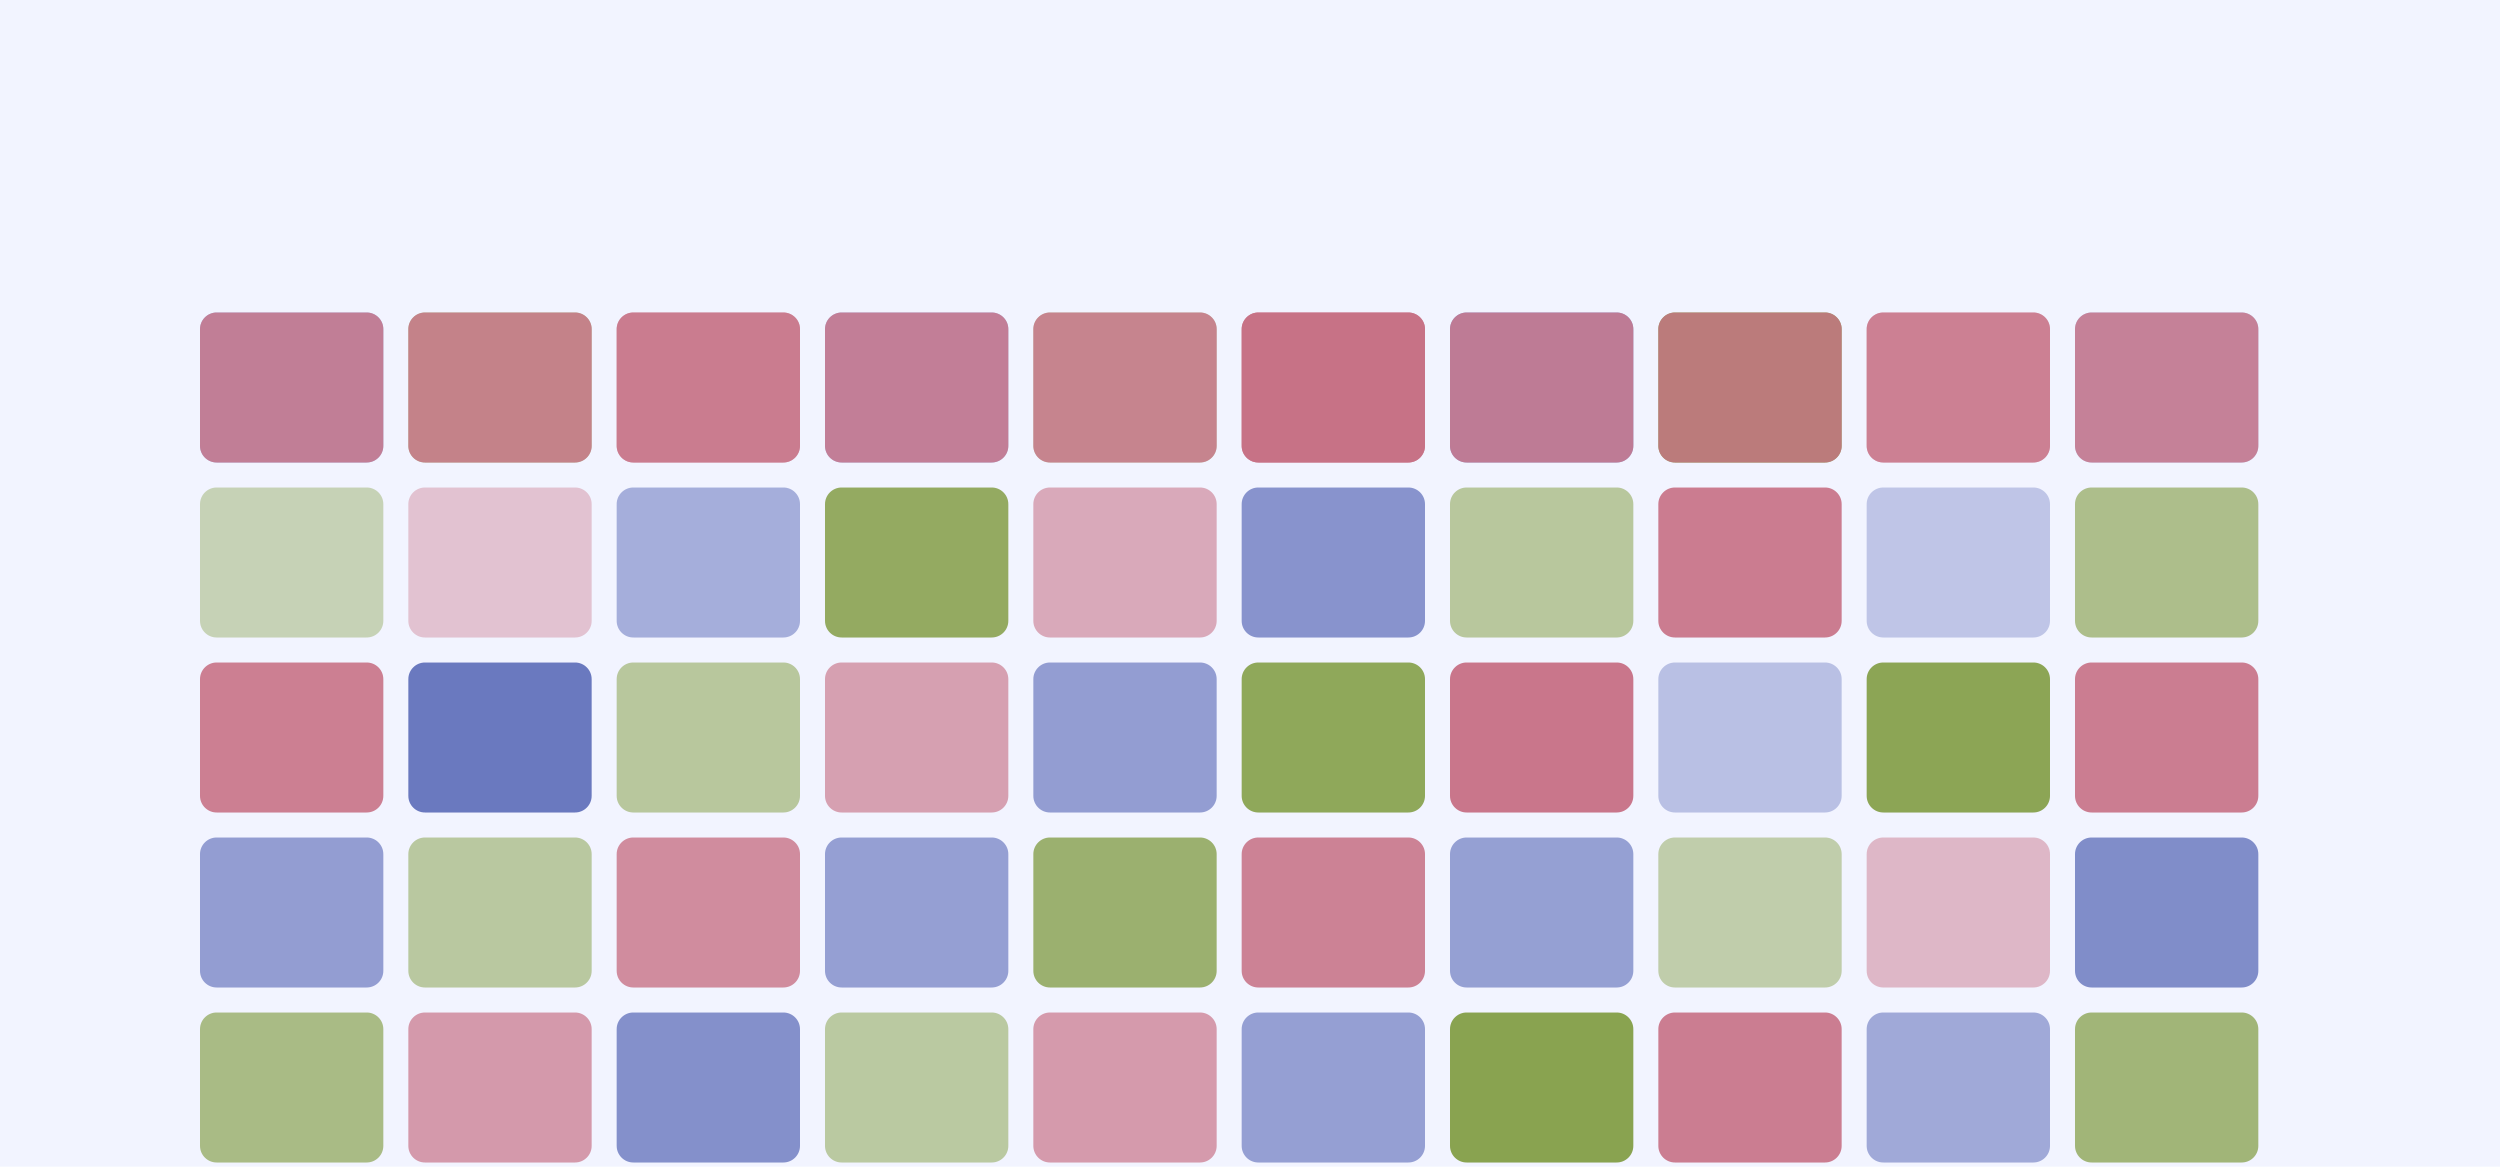
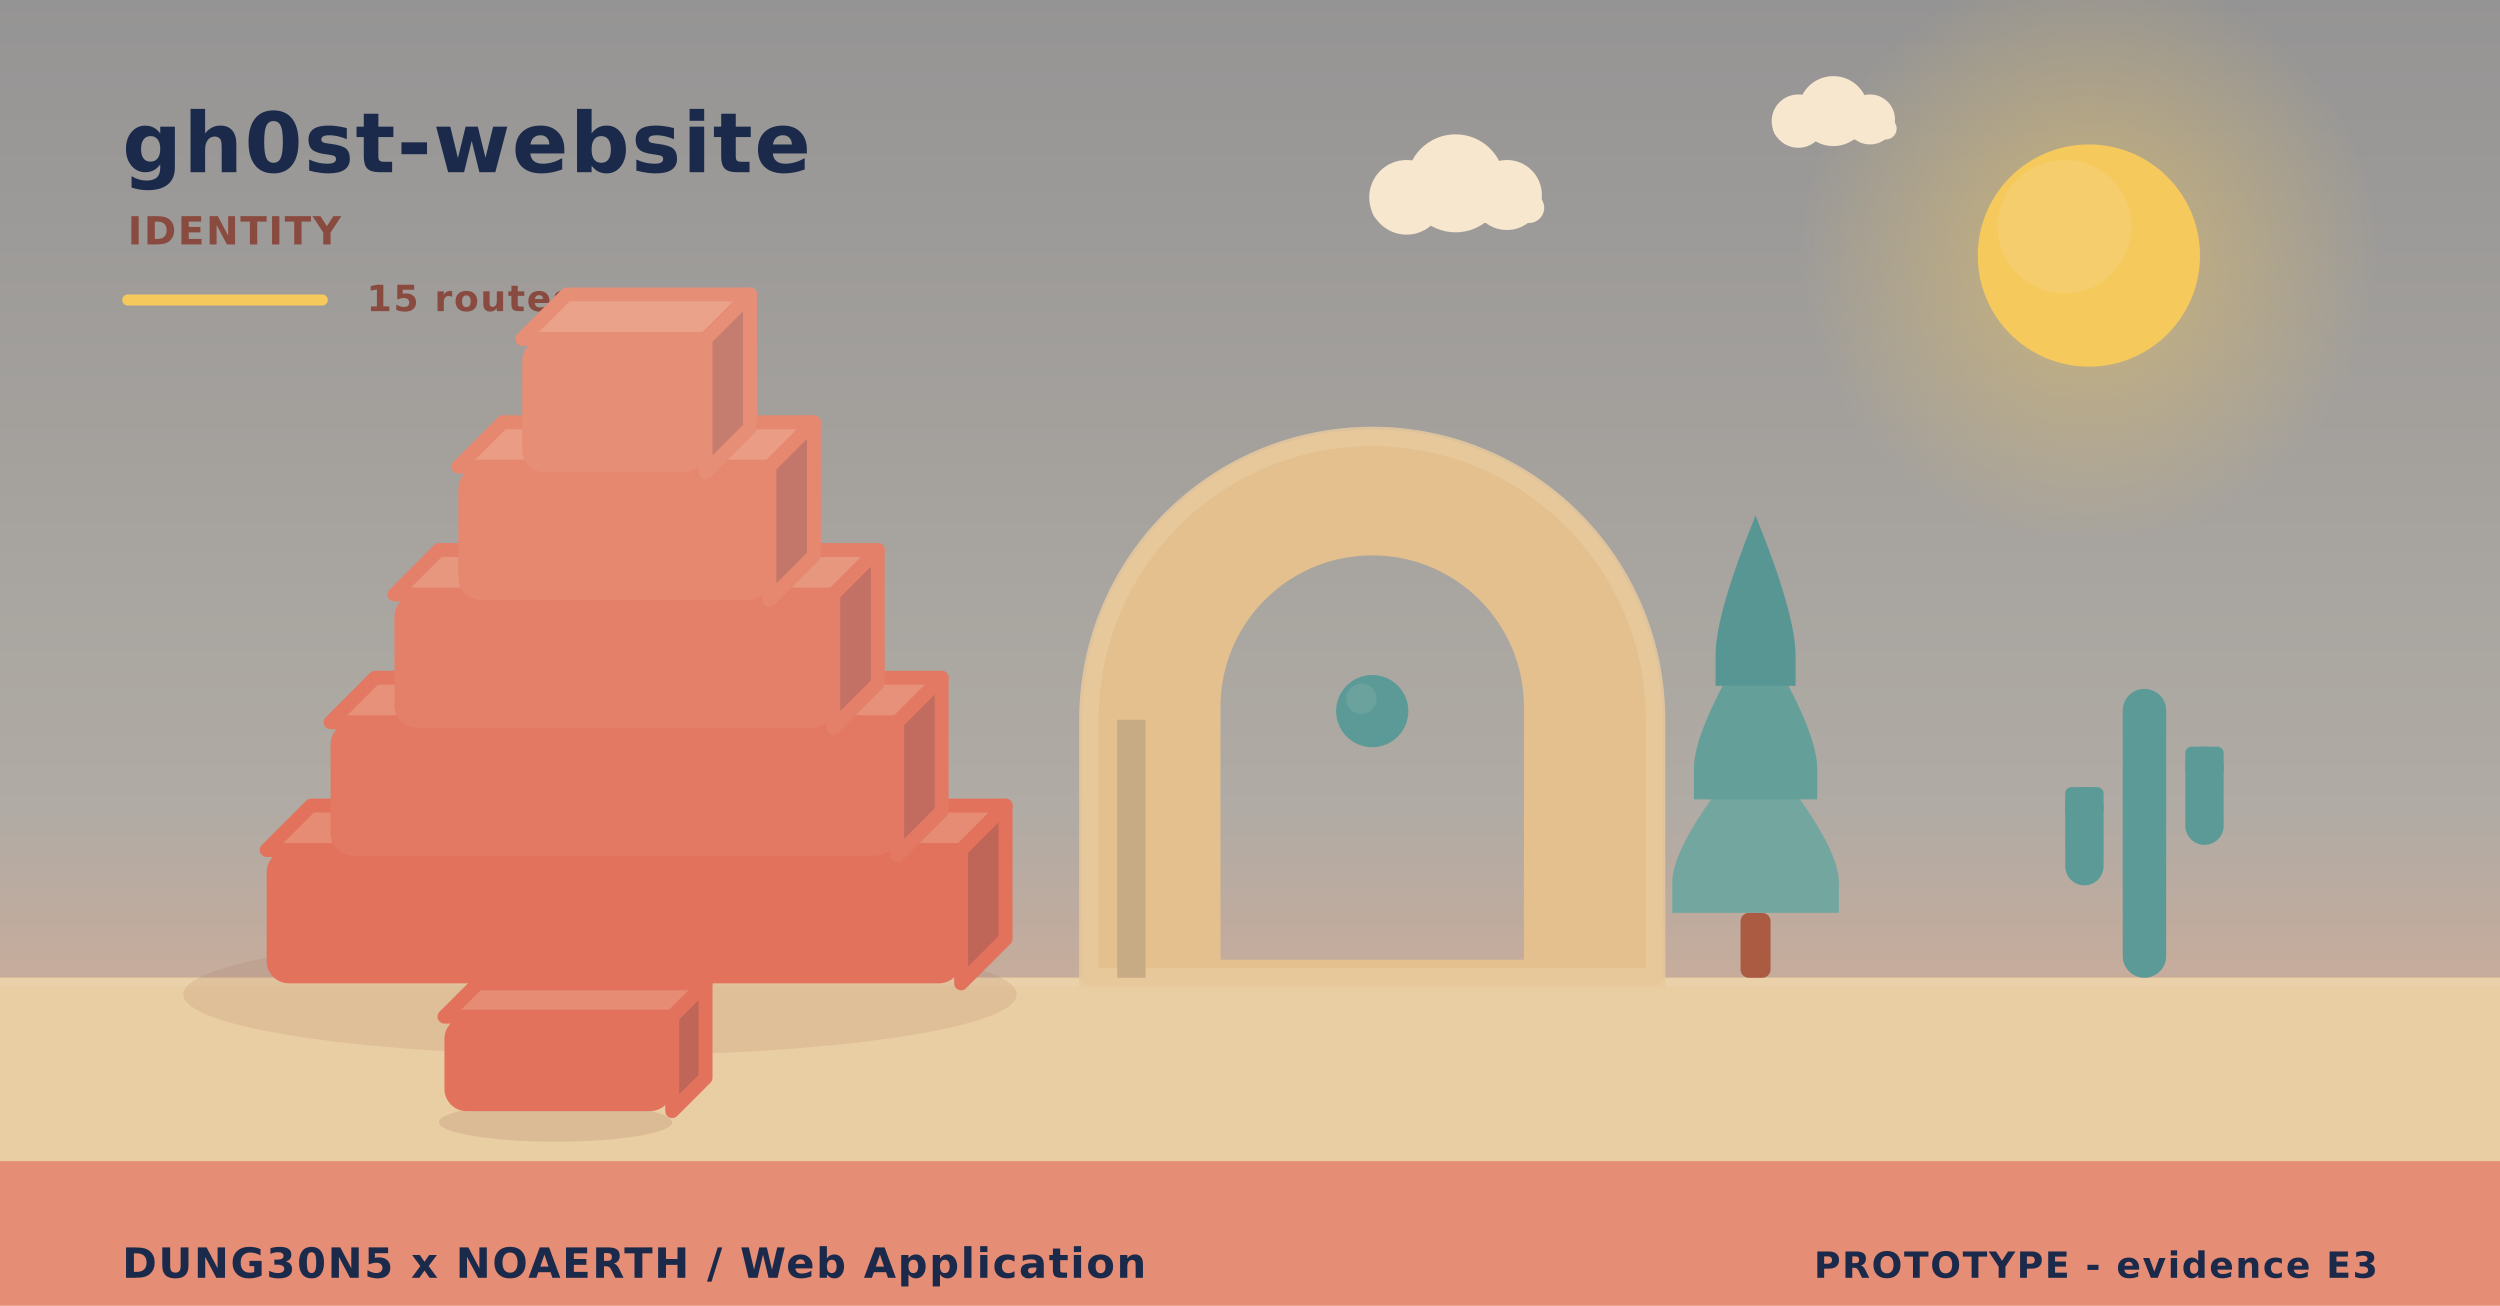
- <svg xmlns="http://www.w3.org/2000/svg" viewBox="0 0 1200 560" width="1200" height="560" role="img" aria-label="gh0st-website hero">
-   <rect width="1200" height="560" fill="#f2f4ff" />
-   <defs>
-     <linearGradient id="gh" x1="0" y1="0" x2="1" y2="1">
-       <stop offset="0%" stop-color="#6473bc" />
-       <stop offset="100%" stop-color="#829d44" />
-     </linearGradient>
-   </defs>
-   <rect x="96.00" y="150.00" width="88.00" height="72.00" rx="8.00" fill="#6473bc" opacity="0.49" />
-   <rect x="196.00" y="150.00" width="88.00" height="72.00" rx="8.00" fill="#829d44" opacity="0.53" />
-   <rect x="296.00" y="150.00" width="88.00" height="72.00" rx="8.00" fill="#c77085" opacity="0.57" />
-   <rect x="396.00" y="150.00" width="88.00" height="72.00" rx="8.00" fill="#6473bc" opacity="0.48" />
-   <rect x="496.00" y="150.00" width="88.00" height="72.00" rx="8.00" fill="#829d44" opacity="0.40" />
-   <rect x="596.00" y="150.00" width="88.00" height="72.00" rx="8.00" fill="#c77085" opacity="0.93" />
-   <rect x="696.00" y="150.00" width="88.00" height="72.00" rx="8.00" fill="#6473bc" opacity="0.62" />
-   <rect x="796.00" y="150.00" width="88.00" height="72.00" rx="8.00" fill="#829d44" opacity="0.90" />
-   <rect x="896.00" y="150.00" width="88.00" height="72.00" rx="8.00" fill="#c77085" opacity="0.42" />
-   <rect x="996.00" y="150.00" width="88.00" height="72.00" rx="8.00" fill="#6473bc" opacity="0.36" />
-   <rect x="96.00" y="234.00" width="88.00" height="72.00" rx="8.00" fill="#829d44" opacity="0.39" />
-   <rect x="196.00" y="234.00" width="88.00" height="72.00" rx="8.00" fill="#c77085" opacity="0.38" />
-   <rect x="296.00" y="234.00" width="88.00" height="72.00" rx="8.00" fill="#6473bc" opacity="0.54" />
-   <rect x="396.00" y="234.00" width="88.00" height="72.00" rx="8.00" fill="#829d44" opacity="0.84" />
-   <rect x="496.00" y="234.00" width="88.00" height="72.00" rx="8.00" fill="#c77085" opacity="0.57" />
-   <rect x="596.00" y="234.00" width="88.00" height="72.00" rx="8.00" fill="#6473bc" opacity="0.75" />
-   <rect x="696.00" y="234.00" width="88.00" height="72.00" rx="8.00" fill="#829d44" opacity="0.52" />
-   <rect x="796.00" y="234.00" width="88.00" height="72.00" rx="8.00" fill="#c77085" opacity="0.91" />
-   <rect x="896.00" y="234.00" width="88.00" height="72.00" rx="8.00" fill="#6473bc" opacity="0.36" />
-   <rect x="996.00" y="234.00" width="88.00" height="72.00" rx="8.00" fill="#829d44" opacity="0.62" />
-   <rect x="96.00" y="318.00" width="88.00" height="72.00" rx="8.00" fill="#c77085" opacity="0.89" />
-   <rect x="196.00" y="318.00" width="88.00" height="72.00" rx="8.00" fill="#6473bc" opacity="0.95" />
-   <rect x="296.00" y="318.00" width="88.00" height="72.00" rx="8.00" fill="#829d44" opacity="0.52" />
-   <rect x="396.00" y="318.00" width="88.00" height="72.00" rx="8.00" fill="#c77085" opacity="0.64" />
-   <rect x="496.00" y="318.00" width="88.00" height="72.00" rx="8.00" fill="#6473bc" opacity="0.67" />
-   <rect x="596.00" y="318.00" width="88.00" height="72.00" rx="8.00" fill="#829d44" opacity="0.88" />
-   <rect x="696.00" y="318.00" width="88.00" height="72.00" rx="8.00" fill="#c77085" opacity="0.95" />
-   <rect x="796.00" y="318.00" width="88.00" height="72.00" rx="8.00" fill="#6473bc" opacity="0.40" />
-   <rect x="896.00" y="318.00" width="88.00" height="72.00" rx="8.00" fill="#829d44" opacity="0.91" />
-   <rect x="996.00" y="318.00" width="88.00" height="72.00" rx="8.00" fill="#c77085" opacity="0.90" />
-   <rect x="96.00" y="402.00" width="88.00" height="72.00" rx="8.00" fill="#6473bc" opacity="0.67" />
-   <rect x="196.00" y="402.00" width="88.00" height="72.00" rx="8.00" fill="#829d44" opacity="0.51" />
-   <rect x="296.00" y="402.00" width="88.00" height="72.00" rx="8.00" fill="#c77085" opacity="0.79" />
-   <rect x="396.00" y="402.00" width="88.00" height="72.00" rx="8.00" fill="#6473bc" opacity="0.66" />
-   <rect x="496.00" y="402.00" width="88.00" height="72.00" rx="8.00" fill="#829d44" opacity="0.77" />
-   <rect x="596.00" y="402.00" width="88.00" height="72.00" rx="8.00" fill="#c77085" opacity="0.87" />
-   <rect x="696.00" y="402.00" width="88.00" height="72.00" rx="8.00" fill="#6473bc" opacity="0.65" />
-   <rect x="796.00" y="402.00" width="88.00" height="72.00" rx="8.00" fill="#829d44" opacity="0.45" />
-   <rect x="896.00" y="402.00" width="88.00" height="72.00" rx="8.00" fill="#c77085" opacity="0.46" />
-   <rect x="996.00" y="402.00" width="88.00" height="72.00" rx="8.00" fill="#6473bc" opacity="0.80" />
-   <rect x="96.00" y="486.00" width="88.00" height="72.00" rx="8.00" fill="#829d44" opacity="0.65" />
-   <rect x="196.00" y="486.00" width="88.00" height="72.00" rx="8.00" fill="#c77085" opacity="0.69" />
-   <rect x="296.00" y="486.00" width="88.00" height="72.00" rx="8.00" fill="#6473bc" opacity="0.77" />
-   <rect x="396.00" y="486.00" width="88.00" height="72.00" rx="8.00" fill="#829d44" opacity="0.50" />
-   <rect x="496.00" y="486.00" width="88.00" height="72.00" rx="8.00" fill="#c77085" opacity="0.68" />
-   <rect x="596.00" y="486.00" width="88.00" height="72.00" rx="8.00" fill="#6473bc" opacity="0.66" />
-   <rect x="696.00" y="486.00" width="88.00" height="72.00" rx="8.00" fill="#829d44" opacity="0.93" />
-   <rect x="796.00" y="486.00" width="88.00" height="72.00" rx="8.00" fill="#c77085" opacity="0.90" />
-   <rect x="896.00" y="486.00" width="88.00" height="72.00" rx="8.00" fill="#6473bc" opacity="0.58" />
-   <rect x="996.00" y="486.00" width="88.00" height="72.00" rx="8.00" fill="#829d44" opacity="0.72" />
+ <svg xmlns="http://www.w3.org/2000/svg" width="900" height="470" viewBox="0 0 900 470" role="img" aria-label="gh0st-website - identity">
+   <linearGradient id="skyh" x1="0" y1="0" x2="0" y2="1">
+     <stop offset="0" stop-color="#959494" />
+     <stop offset="0.62" stop-color="#b0aba4" />
+     <stop offset="1" stop-color="#f3ad8a" />
+   </linearGradient>
+   <rect width="900" height="470" fill="url(#skyh)" />
+   <radialGradient id="sunh">
+     <stop offset="0.35" stop-color="#f5c95c" stop-opacity="0.34" />
+     <stop offset="1" stop-color="#f5c95c" stop-opacity="0" />
+   </radialGradient>
+   <circle cx="752" cy="92" r="104" fill="url(#sunh)" />
+   <circle cx="752" cy="92" r="40" fill="#f5c95c" />
+   <circle cx="743.2" cy="81.6" r="24" fill="#f5d27e" opacity="0.5" />
  <g>
-     <rect x="96.00" y="150.00" width="88.00" height="72.00" rx="8.00" fill="#c77085" opacity="0.80" />
-     <animate attributeName="opacity" values="0.25;1.0;0.25" dur="8.4s" begin="3.0s" repeatCount="indefinite" />
+     <circle cx="524" cy="66" r="17.64" fill="#f6e7ce" />
+     <circle cx="506.36" cy="71.04" r="13.44" fill="#f6e7ce" />
+     <circle cx="542.48" cy="70.2" r="12.6" fill="#f6e7ce" />
+     <rect x="493.76" y="69.36" width="62.16" height="10.92" rx="5.46" fill="#f6e7ce" />
+     <animateTransform attributeName="transform" type="translate" values="0 0;24 0;0 0" dur="36s" begin="0s" repeatCount="indefinite" />
  </g>
  <g>
-     <rect x="196.00" y="150.00" width="88.00" height="72.00" rx="8.00" fill="#c77085" opacity="0.80" />
-     <animate attributeName="opacity" values="0.25;1.0;0.25" dur="8.4s" begin="3.32s" repeatCount="indefinite" />
+     <circle cx="660" cy="40" r="12.6" fill="#f6e7ce" />
+     <circle cx="647.4" cy="43.6" r="9.6" fill="#f6e7ce" />
+     <circle cx="673.2" cy="43" r="9" fill="#f6e7ce" />
+     <rect x="638.4" y="42.4" width="44.4" height="7.8" rx="3.9" fill="#f6e7ce" />
+     <animateTransform attributeName="transform" type="translate" values="0 0;-18 0;0 0" dur="46s" begin="3s" repeatCount="indefinite" />
+   </g>
+   <rect x="0" y="352" width="900" height="118" fill="#e9cda3" />
+   <rect x="0" y="352" width="900" height="3" fill="#ebd1a9" />
+   <text x="44" y="62" font-family="Verdana,DejaVu Sans,sans-serif" font-size="30" font-weight="700" letter-spacing="0.6" fill="#1b2a4a" text-anchor="start">gh0st-website</text>
+   <text x="46" y="88" font-family="Verdana,DejaVu Sans,sans-serif" font-size="14" font-weight="700" letter-spacing="0.6" fill="#894b3f" text-anchor="start">IDENTITY</text>
+   <rect x="44" y="106" width="74" height="4" rx="2" fill="#f5c95c" />
+   <text x="132" y="112" font-family="Verdana,DejaVu Sans,sans-serif" font-size="13" font-weight="700" letter-spacing="0.6" fill="#894b3f" text-anchor="start">15 routes</text>
+   <ellipse cx="216" cy="358" rx="150" ry="22" fill="rgba(138,90,68,0.11)" />
+   <g>
+     <path d="M96,306 L346,306 L362,290 L112,290 Z" fill="#e68c74" stroke="#e2725b" stroke-width="5" stroke-linejoin="round" />
+     <path d="M346,306 L362,290 L362,338 L346,354 Z" fill="#c06658" stroke="#e2725b" stroke-width="5" stroke-linejoin="round" />
+     <rect x="96" y="306" width="250" height="48" rx="8" fill="#e2725b" />
+     <animateTransform attributeName="transform" type="translate" values="0 10;0 0" dur="0.9s" begin="0s" fill="freeze" />
  </g>
  <g>
-     <rect x="296.00" y="150.00" width="88.00" height="72.00" rx="8.00" fill="#c77085" opacity="0.80" />
-     <animate attributeName="opacity" values="0.25;1.0;0.25" dur="8.4s" begin="3.64s" repeatCount="indefinite" />
+     <path d="M119,260 L323,260 L339,244 L135,244 Z" fill="#e7917a" stroke="#e37962" stroke-width="5" stroke-linejoin="round" />
+     <path d="M323,260 L339,244 L339,292 L323,308 Z" fill="#c16c5e" stroke="#e37962" stroke-width="5" stroke-linejoin="round" />
+     <rect x="119" y="260" width="204" height="48" rx="8" fill="#e37962" />
+     <animateTransform attributeName="transform" type="translate" values="0 10;0 0" dur="0.9s" begin="0.28s" fill="freeze" />
  </g>
  <g>
-     <rect x="396.00" y="150.00" width="88.00" height="72.00" rx="8.00" fill="#c77085" opacity="0.80" />
-     <animate attributeName="opacity" values="0.25;1.0;0.25" dur="8.4s" begin="3.96s" repeatCount="indefinite" />
+     <path d="M142,214 L300,214 L316,198 L158,198 Z" fill="#e8977f" stroke="#e48069" stroke-width="5" stroke-linejoin="round" />
+     <path d="M300,214 L316,198 L316,246 L300,262 Z" fill="#c27164" stroke="#e48069" stroke-width="5" stroke-linejoin="round" />
+     <rect x="142" y="214" width="158" height="48" rx="8" fill="#e48069" />
+     <animateTransform attributeName="transform" type="translate" values="0 10;0 0" dur="0.9s" begin="0.56s" fill="freeze" />
  </g>
  <g>
-     <rect x="496.00" y="150.00" width="88.00" height="72.00" rx="8.00" fill="#c77085" opacity="0.80" />
-     <animate attributeName="opacity" values="0.25;1.0;0.25" dur="8.4s" begin="4.28s" repeatCount="indefinite" />
+     <path d="M165,168 L277,168 L293,152 L181,152 Z" fill="#ea9c85" stroke="#e68770" stroke-width="5" stroke-linejoin="round" />
+     <path d="M277,168 L293,152 L293,200 L277,216 Z" fill="#c3776a" stroke="#e68770" stroke-width="5" stroke-linejoin="round" />
+     <rect x="165" y="168" width="112" height="48" rx="8" fill="#e68770" />
+     <animateTransform attributeName="transform" type="translate" values="0 10;0 0" dur="0.9s" begin="0.84s" fill="freeze" />
  </g>
  <g>
-     <rect x="596.00" y="150.00" width="88.00" height="72.00" rx="8.00" fill="#c77085" opacity="0.80" />
-     <animate attributeName="opacity" values="0.25;1.0;0.25" dur="8.4s" begin="4.6s" repeatCount="indefinite" />
+     <path d="M188,122 L254,122 L270,106 L204,106 Z" fill="#eaa28a" stroke="#e78e77" stroke-width="5" stroke-linejoin="round" />
+     <path d="M254,122 L270,106 L270,154 L254,170 Z" fill="#c47d6f" stroke="#e78e77" stroke-width="5" stroke-linejoin="round" />
+     <rect x="188" y="122" width="66" height="48" rx="8" fill="#e78e77" />
+     <animateTransform attributeName="transform" type="translate" values="0 10;0 0" dur="0.9s" begin="1.12s" fill="freeze" />
  </g>
+   <path d="M392,352 L392,259.12 A102,102 0 0 1 596,259.12 L596,352 Z M436.88,348 L436.88,254.55 A57.12,57.12 0 0 1 551.12,254.55 L551.12,348 Z" fill="#e3c08d" fill-rule="evenodd" stroke="#e3c08d" stroke-width="5" stroke-linejoin="round" />
+   <path d="M392,352 L392,259.12 A102,102 0 0 1 596,259.12 L596,352 Z" fill="none" stroke="#e8c99d" stroke-width="7" stroke-linecap="round" opacity="0.85" />
+   <rect x="402.2" y="259.12" width="10.2" height="92.88" fill="#c7ab84" />
  <g>
-     <rect x="696.00" y="150.00" width="88.00" height="72.00" rx="8.00" fill="#c77085" opacity="0.80" />
-     <animate attributeName="opacity" values="0.25;1.0;0.25" dur="8.4s" begin="4.92s" repeatCount="indefinite" />
+     <circle cx="494" cy="256" r="13" fill="#5b9a97" />
+     <circle cx="490.1" cy="251.58" r="5.46" fill="#7aa9a2" opacity="0.55" />
+     <animate attributeName="opacity" values="0.78;1;0.78" dur="5.2s" begin="0s" repeatCount="indefinite" />
  </g>
+   <rect x="626.6" y="328.64" width="10.8" height="23.36" rx="3" fill="#ac5b43" />
+   <path d="M632,267.32 Q602,302.89 602,317.6 Q602,328.64 602,328.64 L662,328.64 Q662,328.64 662,317.6 Q662,302.89 632,267.32 Z" fill="#74a6a0" />
+   <path d="M632,226.44 Q609.8,262.01 609.8,276.72 Q609.8,287.76 609.8,287.76 L654.2,287.76 Q654.2,287.76 654.2,276.72 Q654.2,262.01 632,226.44 Z" fill="#649f9a" />
+   <path d="M632,185.56 Q617.6,221.13 617.6,235.84 Q617.6,246.88 617.6,246.88 L646.4,246.88 Q646.4,246.88 646.4,235.84 Q646.4,221.13 632,185.56 Z" fill="#589694" />
+   <rect x="764.18" y="248" width="15.64" height="104" rx="7.82" fill="#5b9a97" />
+   <rect x="743.48" y="283.36" width="13.8" height="35.36" rx="6.9" fill="#5b9a97" />
+   <rect x="743.48" y="283.36" width="13.8" height="10.4" rx="2.3" fill="#5b9a97" />
+   <rect x="786.72" y="268.8" width="13.8" height="35.36" rx="6.9" fill="#5b9a97" />
+   <rect x="786.72" y="268.8" width="13.8" height="10.4" rx="2.3" fill="#5b9a97" />
+   <ellipse cx="200" cy="404" rx="42" ry="7" fill="rgba(138,90,68,0.15)" />
  <g>
-     <rect x="796.00" y="150.00" width="88.00" height="72.00" rx="8.00" fill="#c77085" opacity="0.80" />
-     <animate attributeName="opacity" values="0.25;1.0;0.25" dur="8.4s" begin="5.24s" repeatCount="indefinite" />
+     <path d="M160,366 L242,366 L254,354 L172,354 Z" fill="#e68c74" stroke="#e2725b" stroke-width="5" stroke-linejoin="round" />
+     <path d="M242,366 L254,354 L254,388 L242,400 Z" fill="#c06658" stroke="#e2725b" stroke-width="5" stroke-linejoin="round" />
+     <rect x="160" y="366" width="82" height="34" rx="8" fill="#e2725b" />
+     <animateTransform attributeName="transform" type="translate" values="0 10;0 0" dur="0.7s" begin="0.8s" fill="freeze" />
  </g>
-   <g>
-     <rect x="896.00" y="150.00" width="88.00" height="72.00" rx="8.00" fill="#c77085" opacity="0.80" />
-     <animate attributeName="opacity" values="0.25;1.0;0.25" dur="8.4s" begin="5.56s" repeatCount="indefinite" />
-   </g>
-   <g>
-     <rect x="996.00" y="150.00" width="88.00" height="72.00" rx="8.00" fill="#c77085" opacity="0.80" />
-     <animate attributeName="opacity" values="0.25;1.0;0.25" dur="8.4s" begin="5.88s" repeatCount="indefinite" />
-   </g>
+   <rect x="0" y="418" width="900" height="52" rx="0" fill="#e68972" opacity="0.94" />
+   <text x="44" y="460" font-family="Verdana,DejaVu Sans,sans-serif" font-size="15" font-weight="700" letter-spacing="0.6" fill="#1b2a4a" text-anchor="start">DUNG30N5 x NOAERTH  /  Web Application</text>
+   <text x="856" y="460" font-family="Verdana,DejaVu Sans,sans-serif" font-size="13" font-weight="700" letter-spacing="0.6" fill="#1b2a4a" text-anchor="end">PROTOTYPE  -  evidence E3</text>
</svg>
